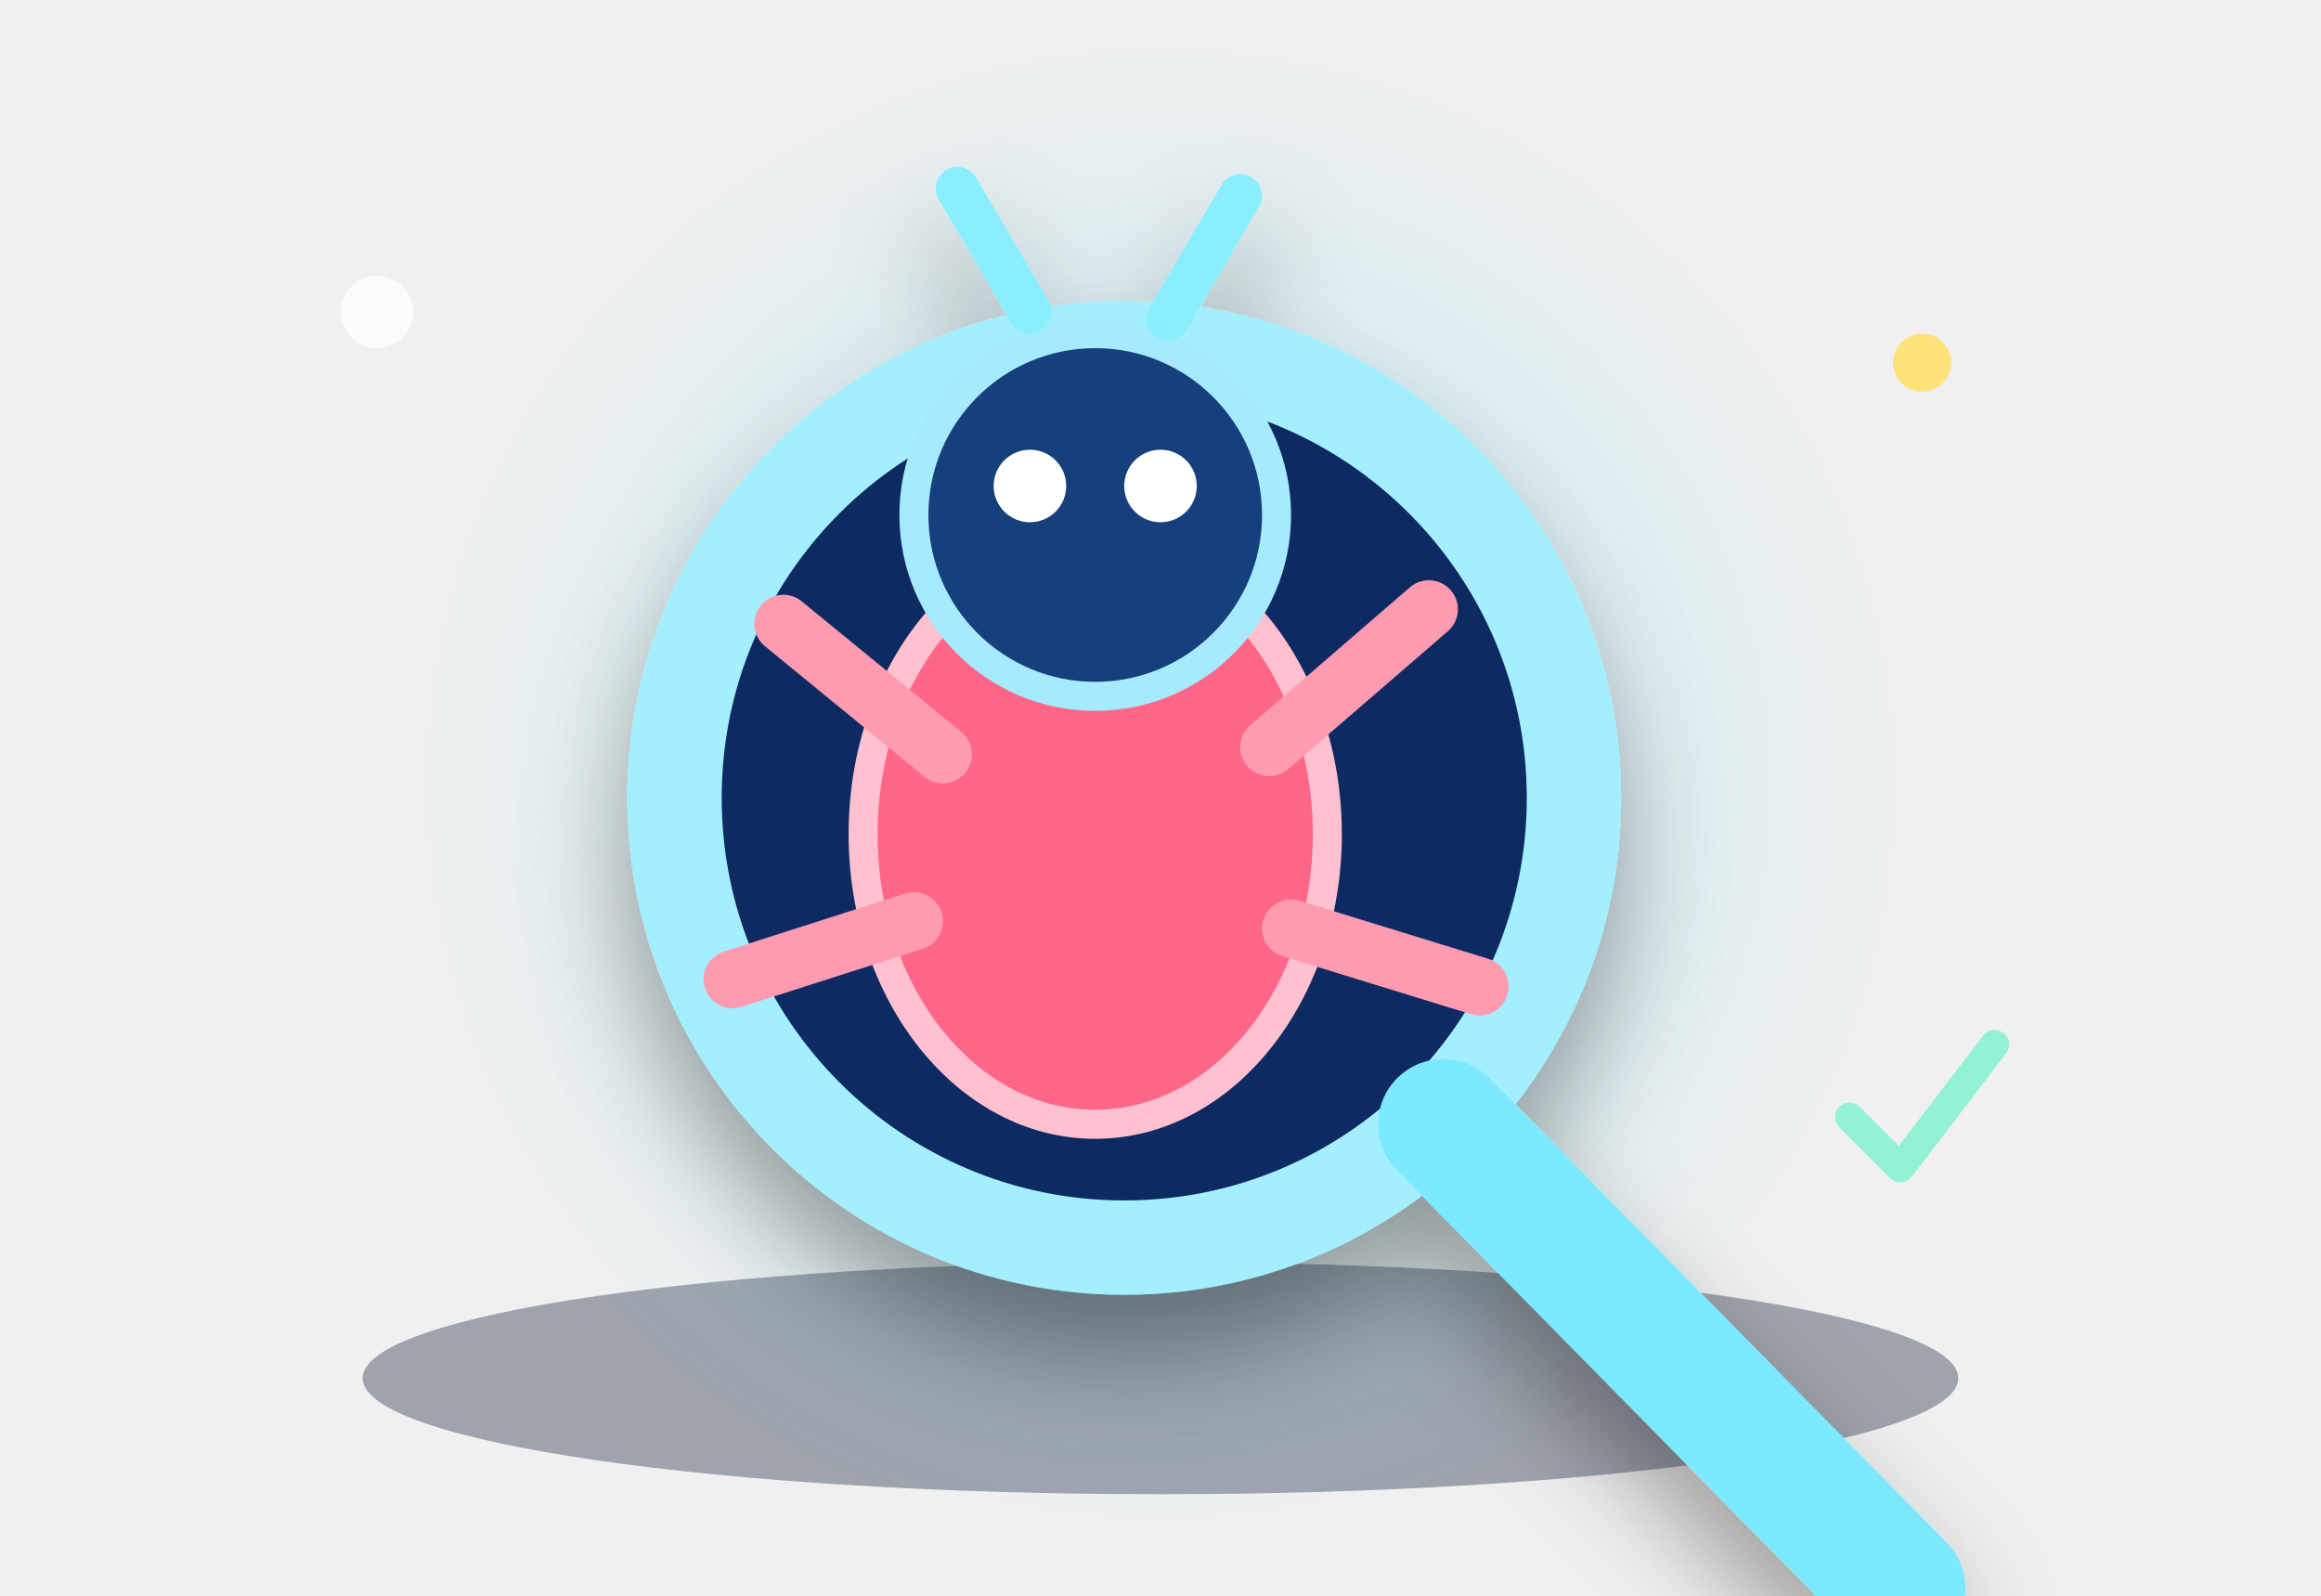
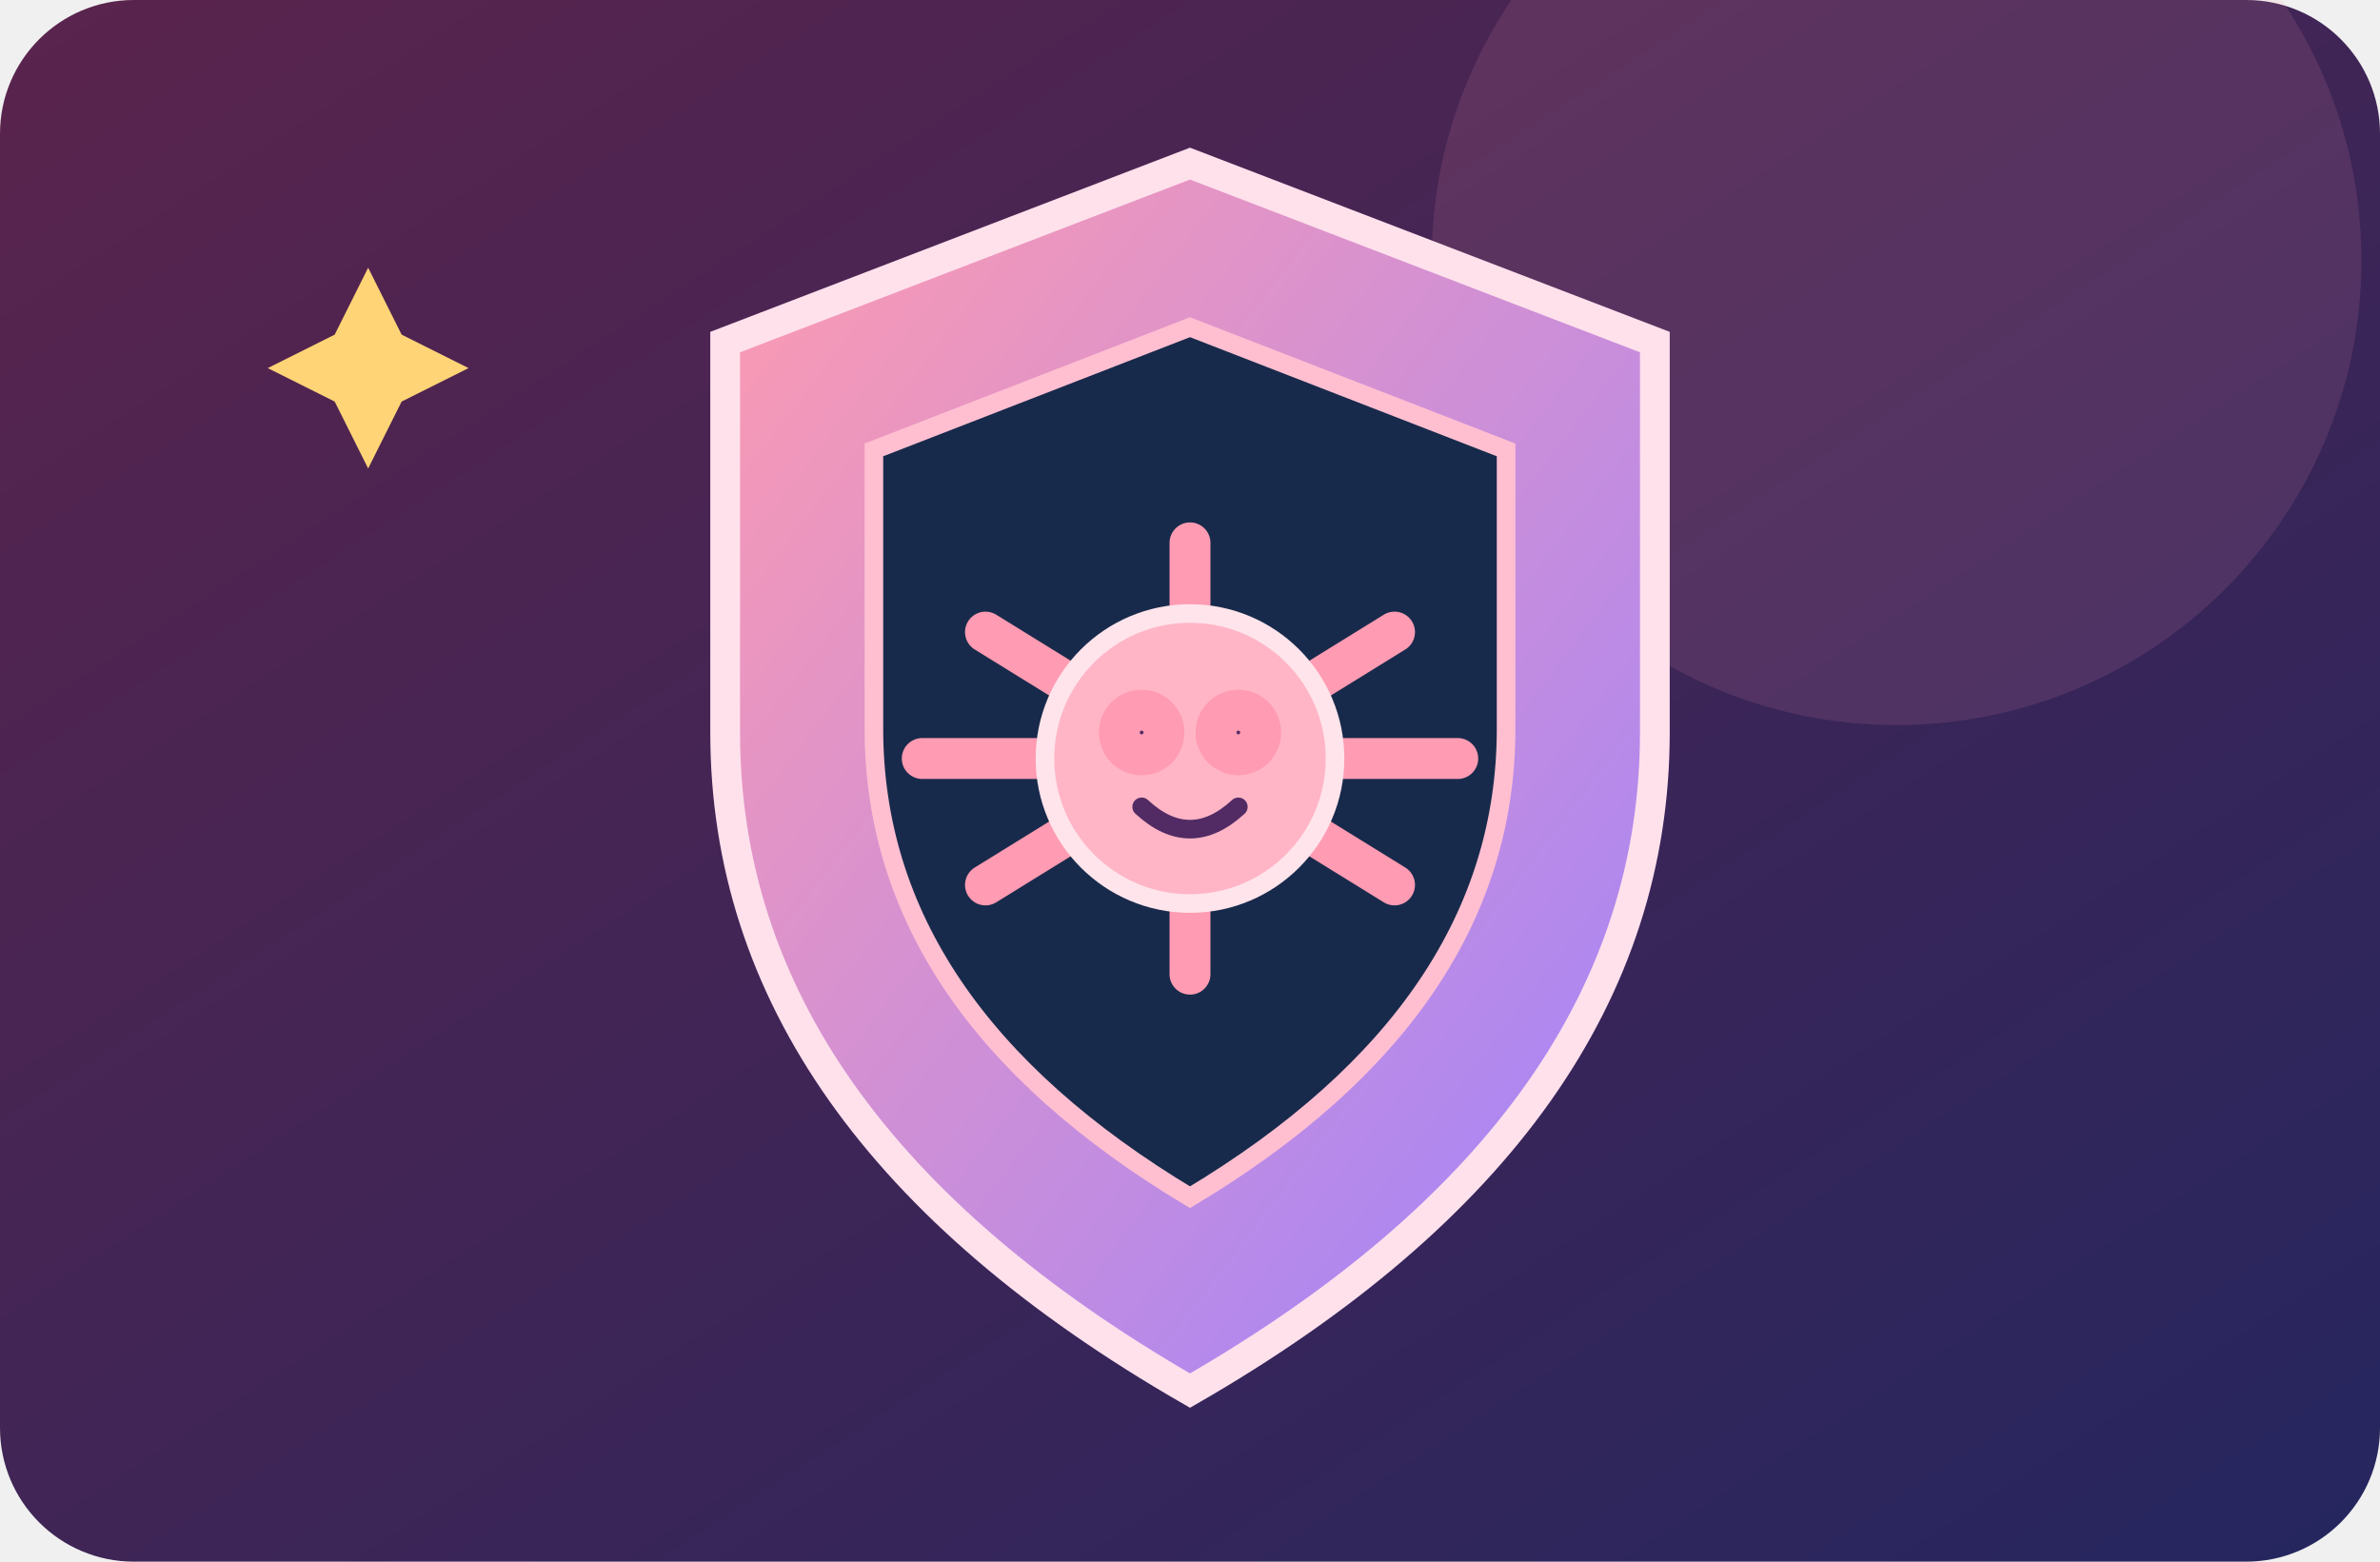
- <svg xmlns="http://www.w3.org/2000/svg" viewBox="0 0 320 220" role="img" aria-hidden="true">
+ <svg xmlns="http://www.w3.org/2000/svg" viewBox="0 0 640 420">
  <defs>
-     <linearGradient id="a" x1="0" y1="0" x2="1" y2="1">
-       <stop stop-color="#21d4fd" />
-       <stop offset=".52" stop-color="#4776e6" />
-       <stop offset="1" stop-color="#9b5de5" />
+     <linearGradient id="bg" x1="0" y1="0" x2="1" y2="1">
+       <stop stop-color="#5a244d" />
+       <stop offset="1" stop-color="#25265f" />
    </linearGradient>
-     <radialGradient id="glow">
-       <stop stop-color="#53dfff" stop-opacity=".32" />
-       <stop offset="1" stop-color="#53dfff" stop-opacity="0" />
-     </radialGradient>
-     <filter id="shadow" x="-30%" y="-30%" width="160%" height="170%">
-       <feGaussianBlur in="SourceAlpha" stdDeviation="7" />
-       <feOffset dy="8" />
-       <feComponentTransfer>
-         <feFuncA type="linear" slope=".35" />
-       </feComponentTransfer>
-       <feMerge>
-         <feMergeNode />
-         <feMergeNode in="SourceGraphic" />
-       </feMerge>
-     </filter>
+     <linearGradient id="shield" x1="0" y1="0" x2="1" y2="1">
+       <stop stop-color="#ff9baf" />
+       <stop offset="1" stop-color="#9c83ff" />
+     </linearGradient>
  </defs>
-   <ellipse cx="160" cy="190" rx="110" ry="16" fill="#07152e" opacity=".35" />
-   <circle cx="160" cy="108" r="105" fill="url(#glow)" />
-   <g filter="url(#shadow)">
-     <g transform="translate(160 110)">
-       <circle cx="-5" cy="0" r="62" fill="#102c62" stroke="#a4efff" stroke-width="13" />
-       <path d="M39 45l63 64" stroke="#7ce9ff" stroke-width="18" stroke-linecap="round" />
-       <ellipse cx="-9" cy="5" rx="32" ry="40" fill="#ff6687" stroke="#ffc0d0" stroke-width="4" />
-       <circle cx="-9" cy="-39" r="25" fill="#173f7b" stroke="#a6eaff" stroke-width="4" />
-       <circle cx="-18" cy="-43" r="5" fill="#fff" />
-       <circle cx="0" cy="-43" r="5" fill="#fff" />
-       <path d="M-30 -6l-22 -18M-34 17l-25 8M15 -7l22-19M18 18l26 8" stroke="#ff9bb0" stroke-width="8" stroke-linecap="round" />
-       <path d="M-18 -67l-10-17M1 -66l10-17" stroke="#8beeff" stroke-width="6" stroke-linecap="round" />
+   <rect width="640" height="420" rx="36" fill="url(#bg)" />
+   <circle cx="510" cy="70" r="125" fill="#ff9ab5" opacity=".12" />
+   <g transform="translate(175 36)">
+     <path d="M145 8l125 48v105q0 105-125 177Q20 266 20 161V56z" fill="url(#shield)" stroke="#ffe1ec" stroke-width="8" />
+     <path d="M145 52l85 33v75q0 75-85 126-85-51-85-126V85z" fill="#182a4b" stroke="#ffbfd1" stroke-width="5" />
+     <g transform="translate(145 168)" stroke="#ff9bb2" stroke-width="11" stroke-linecap="round">
+       <path d="M0-58v116M-55-34l110 68M-55 34l110-68M-72 0h144" />
+       <circle r="39" fill="#ffb5c6" stroke="#ffe4eb" stroke-width="5" />
+       <circle cx="-13" cy="-7" r="6" fill="#522b64" />
+       <circle cx="13" cy="-7" r="6" fill="#522b64" />
+       <path d="M-13 13q13 12 26 0" fill="none" stroke="#522b64" stroke-width="5" />
    </g>
  </g>
-   <circle cx="52" cy="43" r="5" fill="#fff" opacity=".75" />
-   <circle cx="265" cy="50" r="4" fill="#ffe27a" />
-   <path d="M255 154l7 7 13-17" fill="none" stroke="#83f2d1" stroke-width="4" stroke-linecap="round" stroke-linejoin="round" opacity=".85" />
+   <path d="M90 90l9-18 9 18 18 9-18 9-9 18-9-18-18-9z" fill="#ffd477" />
</svg>
